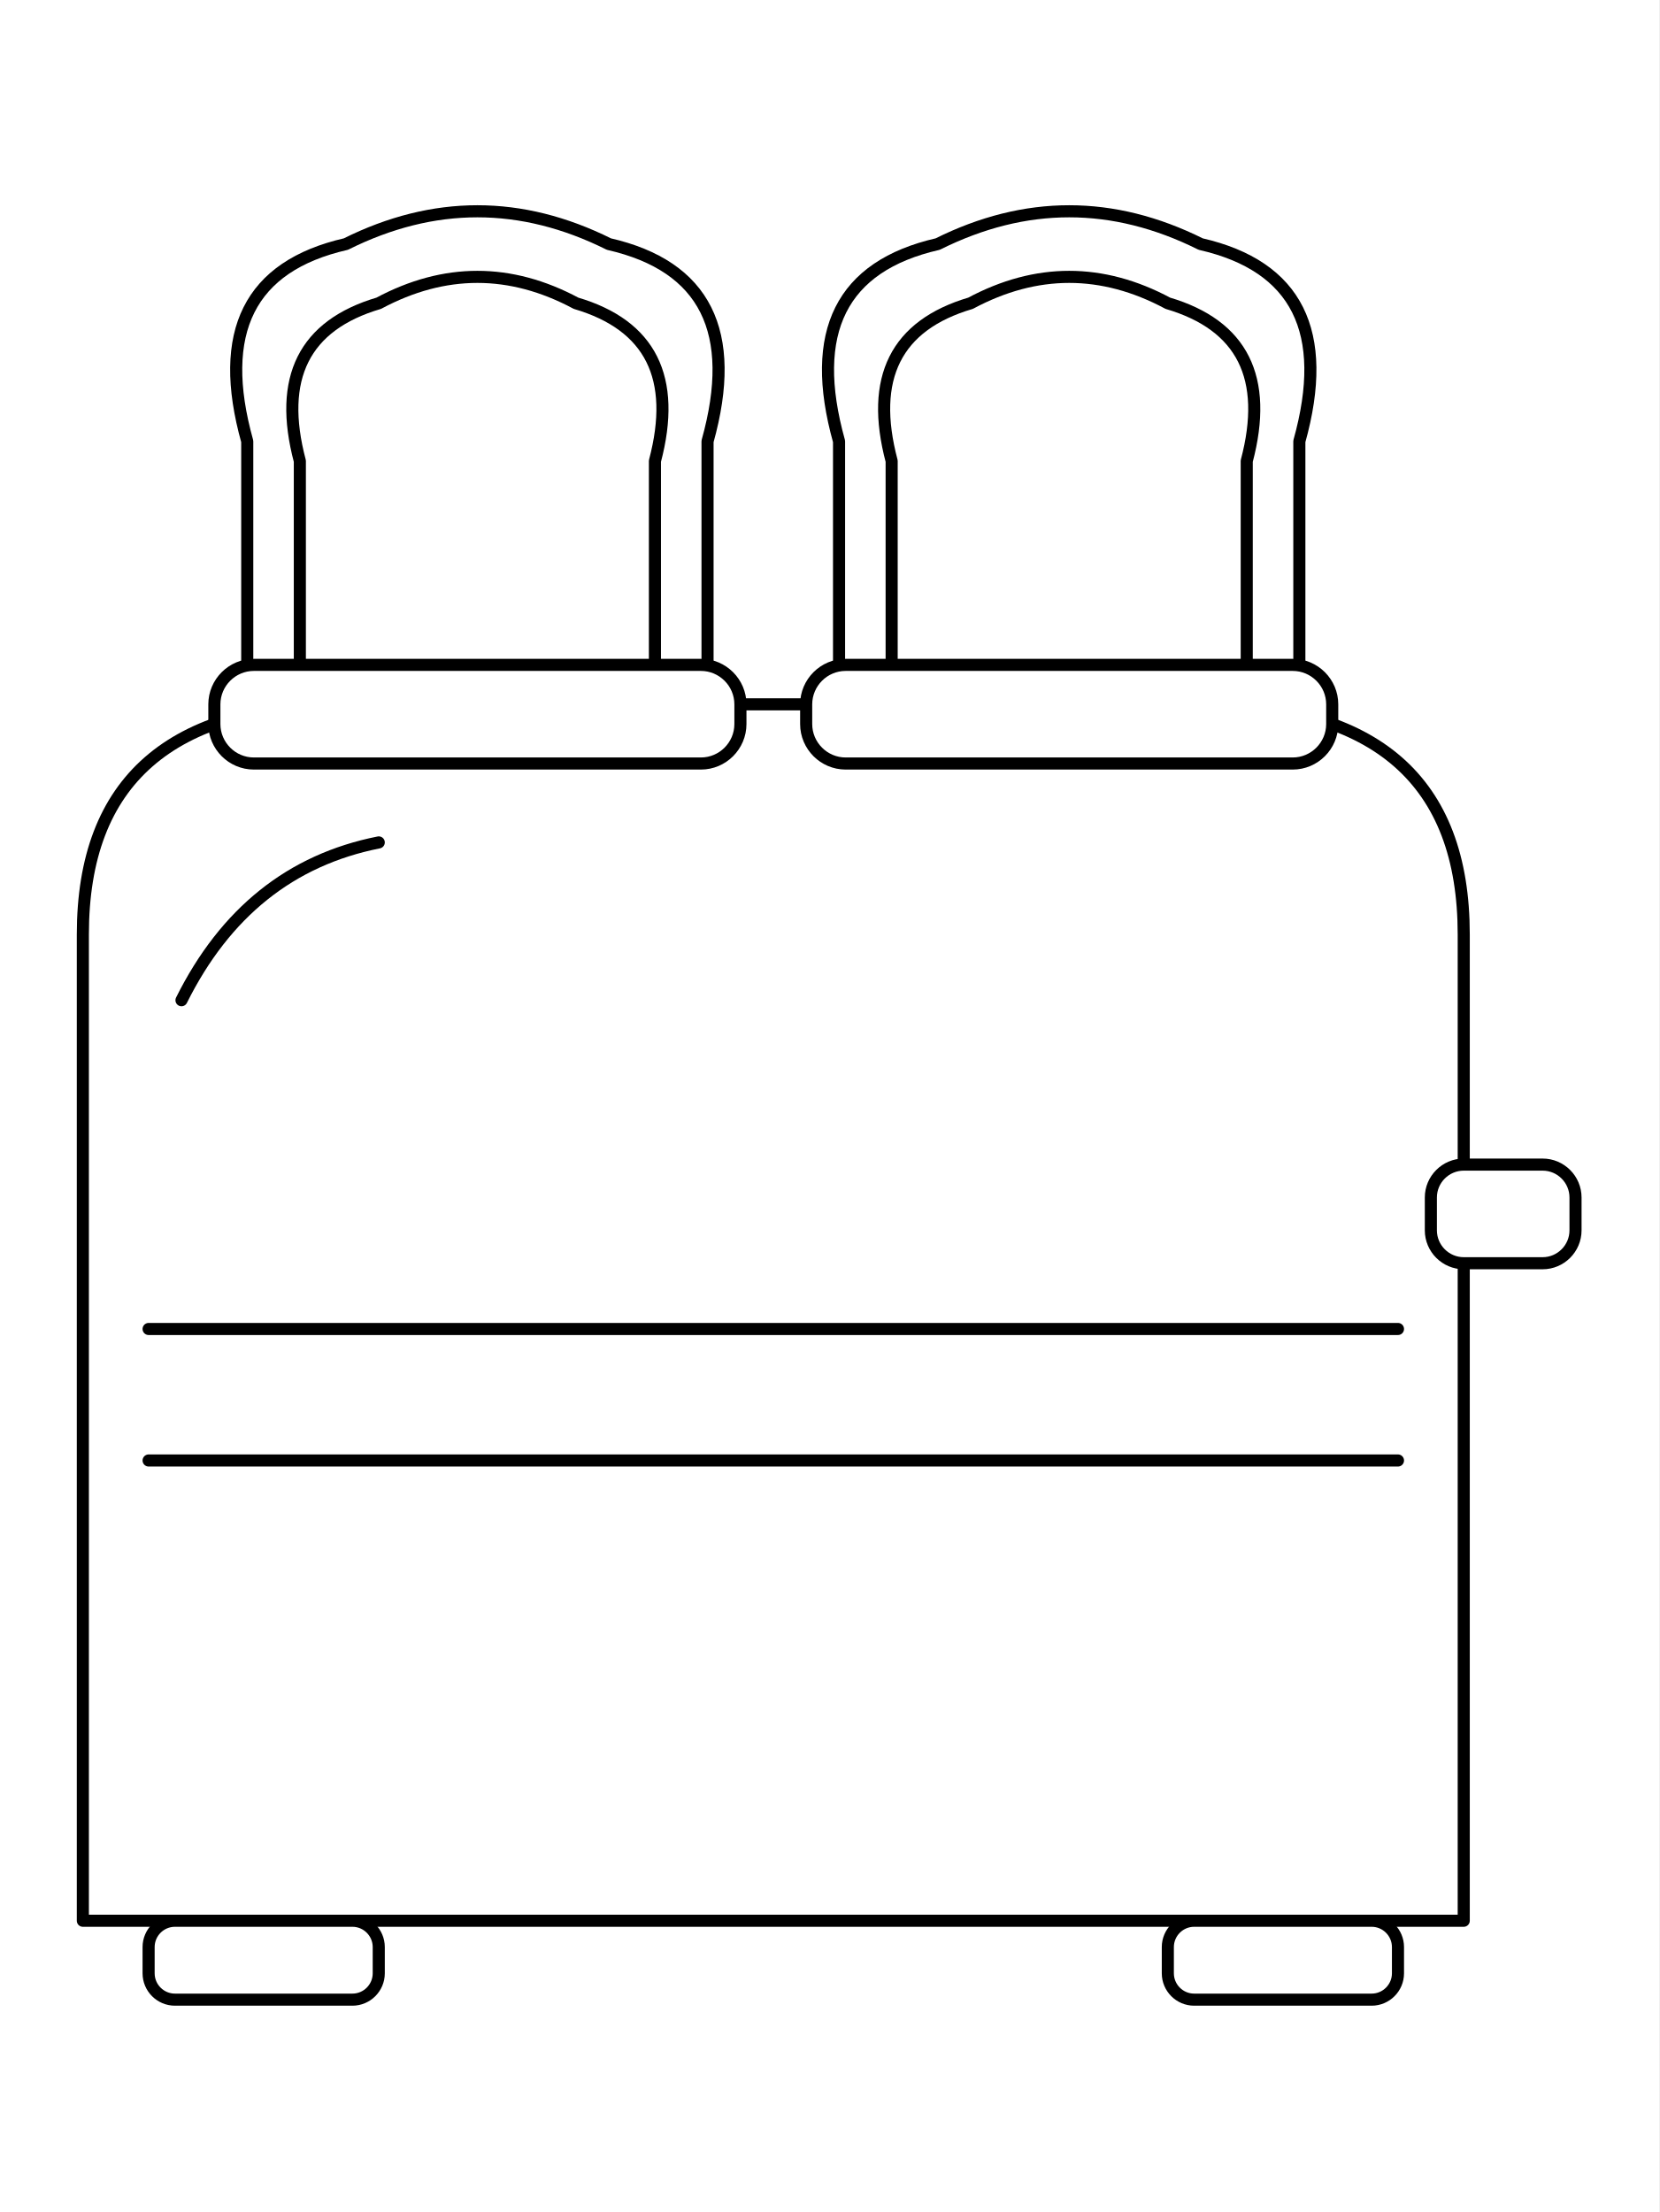
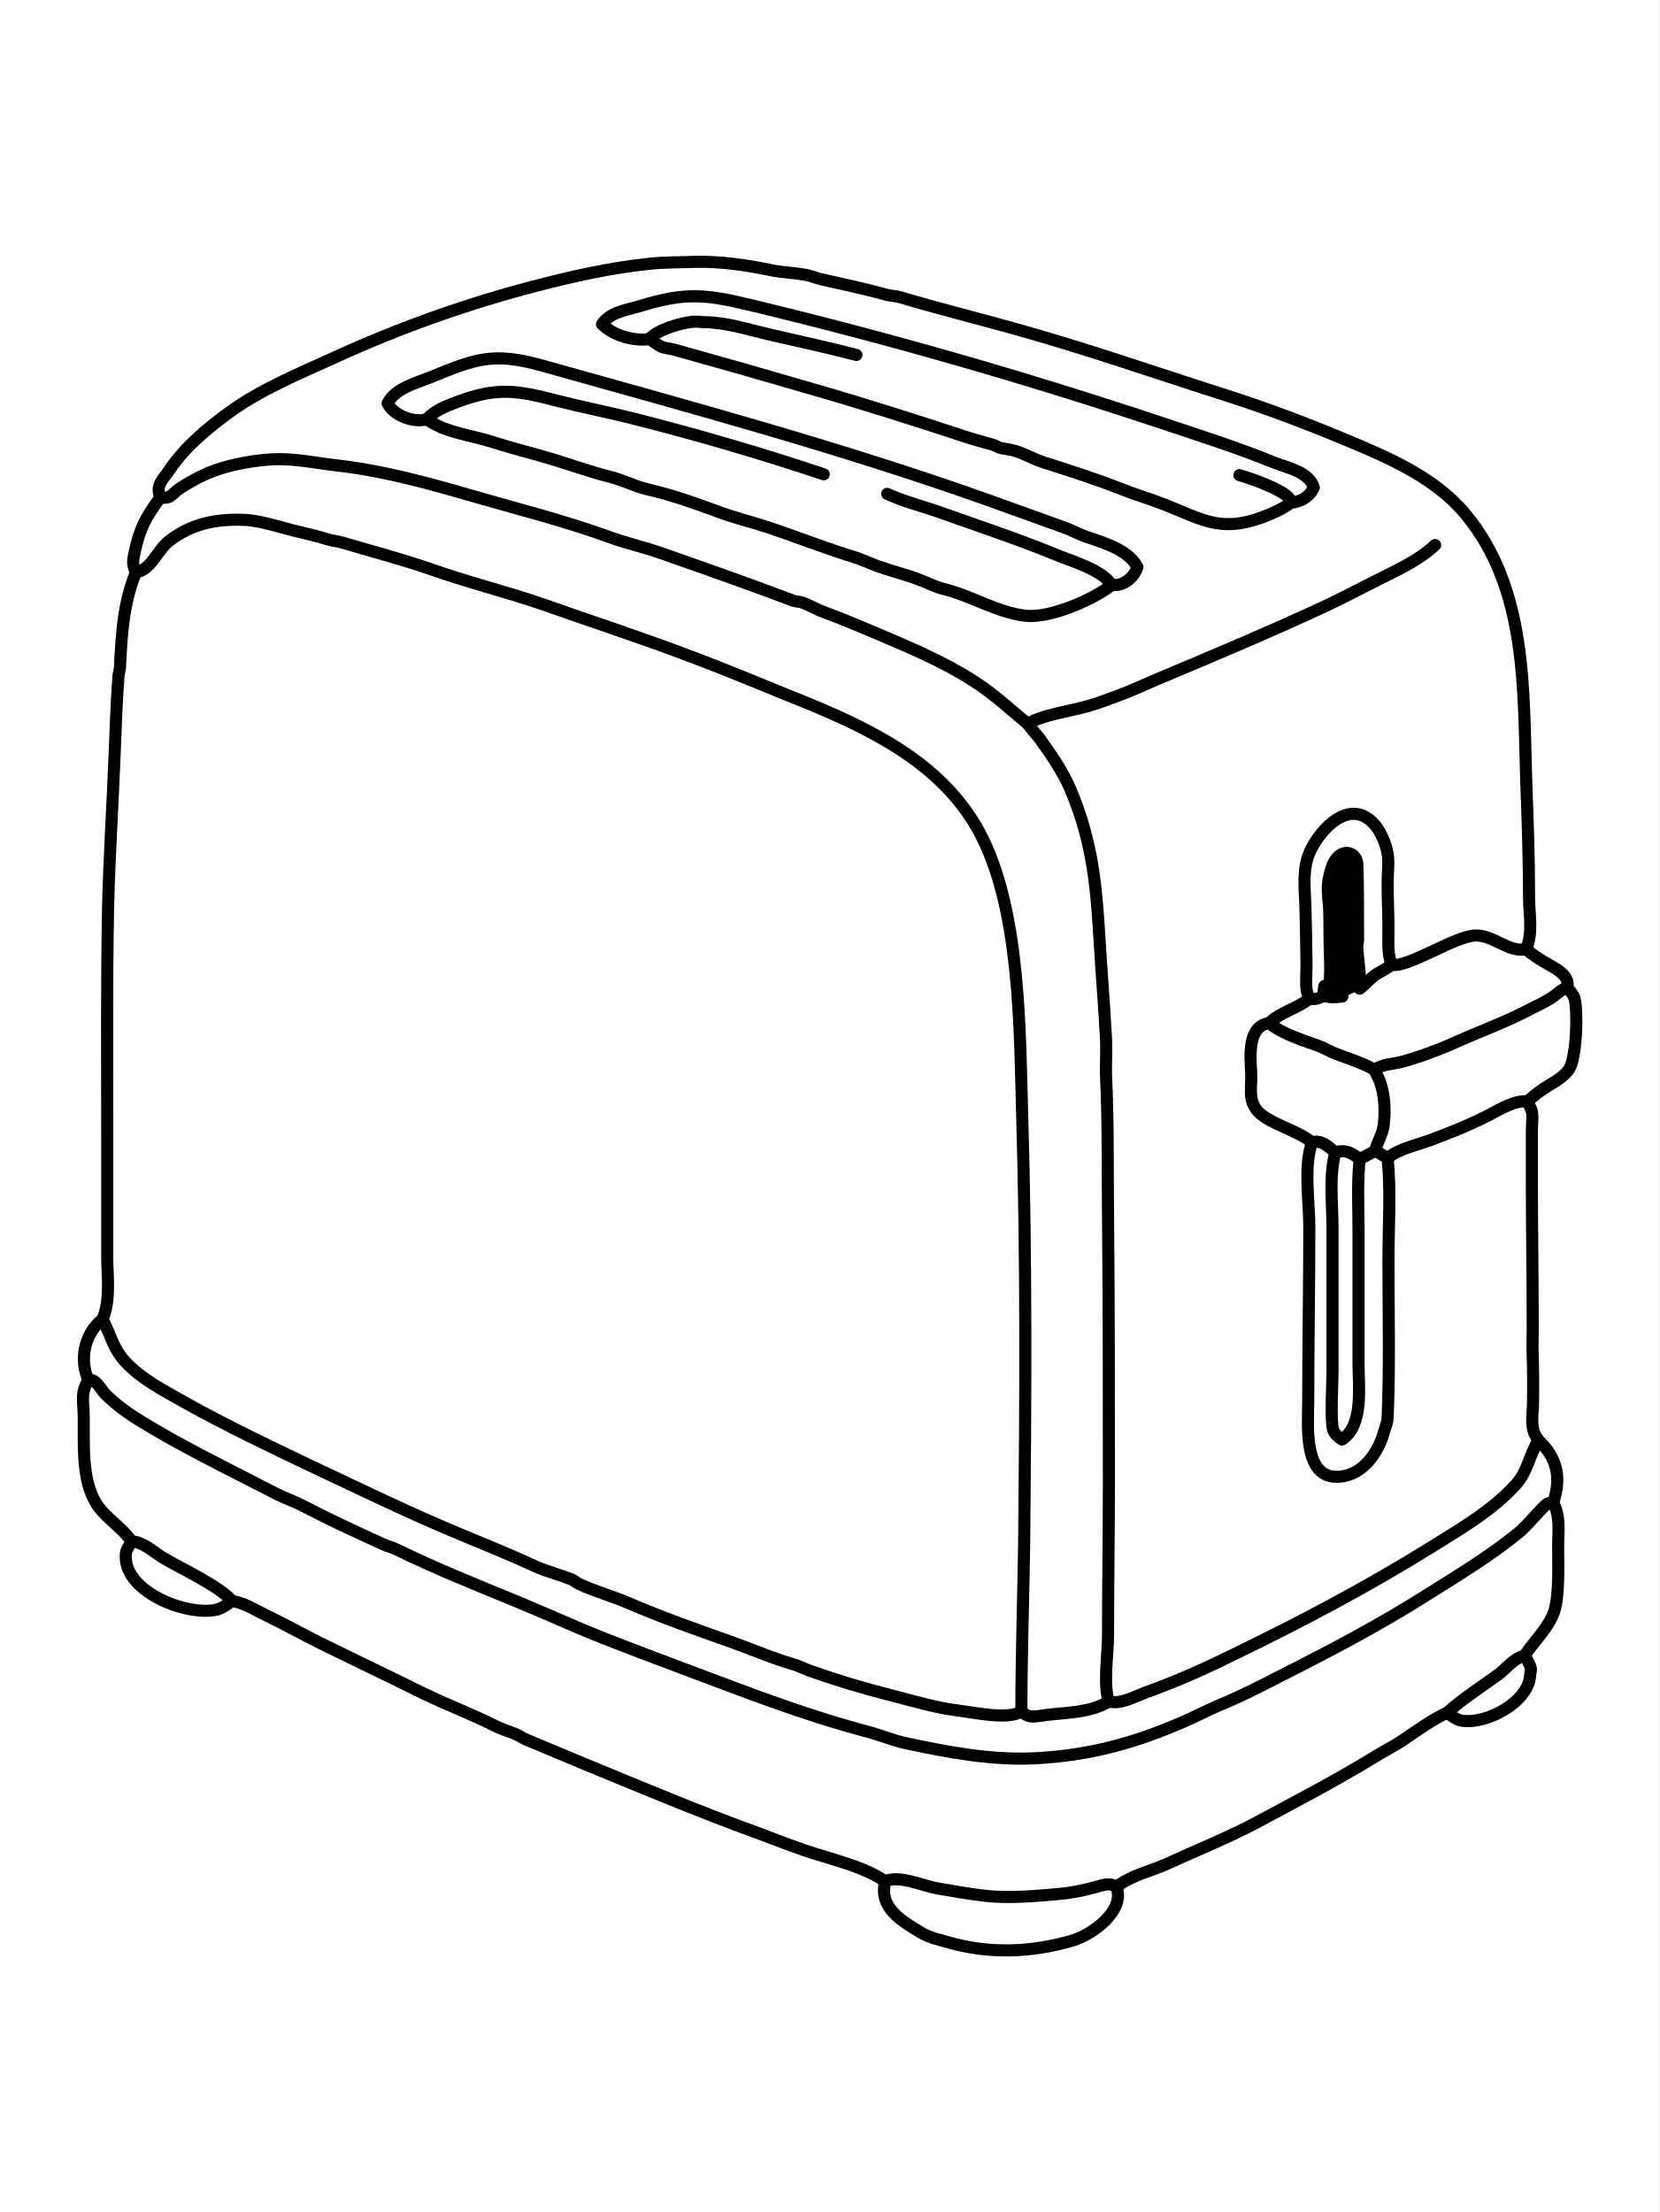
<svg xmlns="http://www.w3.org/2000/svg" version="1.1" viewBox="0 0 600 800" width="5.715in" height="7.62in" role="img" aria-label="The Chrome Toaster, a picture to color">
  <rect width="600" height="800" fill="#fff" />
-   <g transform="translate(-77.048 -137.636) scale(1.189)" fill="#fff" data-bw="white" stroke="#000" stroke-width="3.678" stroke-linecap="round" stroke-linejoin="round">
-     <path d="M140 380 L140 250 C130.7 216.7 140.7 196.7 170 190 C196.7 176.7 223.3 176.7 250 190 C279.3 196.7 289.3 216.7 280 250 L280 380 Z" />
-     <path fill="none" stroke-width="3.678" d="M156 370 L156 256 C149.3 230.7 157.3 214.7 180 208 C200 197.3 220 197.3 240 208 C262.7 214.7 270.7 230.7 264 256 L264 370" />
-     <path d="M320 380 L320 250 C310.7 216.7 320.7 196.7 350 190 C376.7 176.7 403.3 176.7 430 190 C459.3 196.7 469.3 216.7 460 250 L460 380 Z" />
-     <path fill="none" stroke-width="3.678" d="M336 370 L336 256 C329.3 230.7 337.3 214.7 360 208 C380 197.3 400 197.3 420 208 C442.7 214.7 450.7 230.7 444 256 L444 370" />
-     <path d="M90 700 L90 400 C90 353.3 116.7 330 170 330 L430 330 C483.3 330 510 353.3 510 400 L510 700 Z" />
-     <path d="M142 318 L278 318 C284.6 318 290 323.4 290 330 L290 336 C290 342.6 284.6 348 278 348 L142 348 C135.4 348 130 342.6 130 336 L130 330 C130 323.4 135.4 318 142 318 Z" />
-     <path d="M322 318 L458 318 C464.6 318 470 323.4 470 330 L470 336 C470 342.6 464.6 348 458 348 L322 348 C315.4 348 310 342.6 310 336 L310 330 C310 323.4 315.4 318 322 318 Z" />
-     <path d="M510 470 L534 470 C539.5 470 544 474.5 544 480 L544 490 C544 495.5 539.5 500 534 500 L510 500 C504.5 500 500 495.5 500 490 L500 480 C500 474.5 504.5 470 510 470 Z" />
-     <path fill="none" stroke-width="3.678" d="M110 520 L490 520" />
-     <path fill="none" stroke-width="3.678" d="M110 560 L490 560" />
-     <path d="M118 700 L172 700 C176.4 700 180 703.6 180 708 L180 716 C180 720.4 176.4 724 172 724 L118 724 C113.6 724 110 720.4 110 716 L110 708 C110 703.6 113.6 700 118 700 Z" />
-     <path d="M428 700 L482 700 C486.4 700 490 703.6 490 708 L490 716 C490 720.4 486.4 724 482 724 L428 724 C423.6 724 420 720.4 420 716 L420 708 C420 703.6 423.6 700 428 700 Z" />
-     <path fill="none" stroke-width="3.678" d="M120 420 C133.3 393.3 153.3 377.3 180 372" />
+   <g transform="translate(-3.385 -4.071) scale(1.011)" fill="#fff" data-bw="white" stroke="#000" stroke-width="4.327" stroke-linecap="round" stroke-linejoin="round">
+     <path fill="none" stroke-width="4.327" d="M235.7 125.3 C237.2 126.3 238.7 127.6 240.3 128.2 C241.7 128.7 243.1 128.7 244.5 129.1 L258.7 133.1 C269.7 136.1 280.6 139.4 291.5 142.5 C310.8 148 330 154.1 349.1 160.4 C352.2 161.4 355.3 162.2 358.4 163.1 C359.4 163.4 360.3 164 361.3 164.3 C363.1 164.7 364.9 164.8 366.7 165.4 C369.9 166.4 373 168.2 376.3 169.3 C385.6 172.3 394.9 175.2 404 178.8 C409.2 180.9 414.5 182.4 419.6 184.4 C433.3 189.8 439.9 194.6 454.8 189.1 C458.5 187.7 461.9 186.2 465.1 183.9 M235.7 125.3 C230.1 126.2 222.6 124 218.7 120 C221.7 115.6 227.4 115 232.3 113.5 C248.7 108.5 255.7 109.3 272 113.2 C321.1 125 369.5 138.9 417.3 154.8 C431.3 159.5 445.4 163.9 459.1 169.5 C464.2 171.5 471.5 172.8 473.3 178.4 C471.8 181.8 468.7 183.5 465.1 183.9 M156 154 C162.7 158.9 171.9 159.6 179.7 162.2 C186.9 164.5 194.4 166.3 201.6 168.5 C208.4 170.6 215.1 173 222 174.7 C226.5 175.9 230.9 178.2 235.5 179.2 C243.6 181.1 251.7 183.9 259.5 186.8 C265.4 189.1 271.8 190.6 277.9 192.6 C288.4 196.1 298.7 200.2 309.2 203.4 C311.9 204.3 314.5 205.5 317.1 206.5 C322.2 208.3 327.5 209.6 332.5 211.5 C335.3 212.6 338 214 340.8 214.7 C350.8 217.1 359.9 223.1 370.2 224.3 C378.7 225.3 394.4 218.6 401 213.3 M156 154 C151.5 155.4 144.1 152.7 142 148.3 C144.6 143.1 151.7 141.2 156.8 139.2 C173.2 132.5 179.5 129.8 197.3 134.8 C250.4 149.7 303.8 164.1 355.9 182.6 L383.4 192.5 C386.6 193.6 389.5 195.3 392.7 196.3 C398.8 198.4 407.1 200.9 410.2 206.9 C409 210.7 405.1 213.8 401 213.3 M60.7 182 C61.6 182 62.7 182.2 63.5 181.9 C64.9 181.4 65.9 180 67 179.2 C70 177.2 72.9 175.5 76.1 174 C83.9 170.3 96 168.1 104.6 168.3 C111.4 168.5 117.9 169.9 124.5 170.6 C140.9 172.5 157.1 177 172.9 181.6 C189.2 186.3 205.6 190.4 221.5 196.2 C227.8 198.5 234.4 199.9 240.7 202.2 C256.1 207.6 271.5 213 286.8 218.8 C288.1 219.3 289.6 219.2 290.9 219.8 C293.2 220.6 295.3 222 297.6 222.8 C304.1 225.2 310.5 227.9 316.9 230.6 C328.6 235.6 340.4 240.5 351.2 247.4 C358.4 251.9 364.5 257.6 371 263 M465.1 183.9 C464.8 183.2 464.9 182.7 464.4 182.1 C461.6 179 450.8 175.1 446.7 174 M52 208.7 C57 208.2 59.7 201 63.4 197.9 C71.6 191.4 80.4 189.6 90.7 190 C95.3 190.2 100.1 191.6 104.6 192.8 C109.7 194.3 114.9 195.2 120 196.8 C121.8 197.4 123.8 197.6 125.7 198.1 C136.5 201.3 147.3 204.1 157.9 207.8 C171.2 212.5 184.9 215.8 198.1 220.4 C215.6 226.6 233.2 232.3 250.5 238.9 C262.6 243.4 274.4 248.4 286.3 253.2 C312 263.5 339.4 275.7 353.4 301.2 C368.5 328.7 368.1 372.7 369 403.6 C370.5 454.2 370.2 505 369.7 555.8 C369.4 576 368.7 596.1 368.7 616.3 M371 263 C372.4 265 374.1 266.7 375.5 268.6 C379.5 274.2 383.5 280 386.2 286.3 C394.2 305.2 395.5 320.8 396.7 340.9 C397.4 352.6 398.4 364.4 399 376.2 C399.2 380.6 398.8 385.1 399 389.5 C399.8 406.2 399.5 422.9 399.7 439.7 C400 471.3 400 502.8 400 534.4 C400 552.5 399.7 570.8 399.7 589 C399.7 595.7 397.9 606.8 400 612.7 M549.2 343.6 C542.9 344.9 537.3 338.2 530.7 338.7 C523.1 339.3 507.1 350.2 501.1 349.2 M501.1 349.2 C499.6 345 500 340.8 500 336.3 C500 330.8 499.7 325.3 499.7 319.8 C499.7 316.3 500.3 312.2 499.6 308.8 C498.9 305.6 497.4 301.9 495.3 299.3 C486.7 289 475.9 300.1 472 308.5 C469.1 314.8 470.1 321.8 470.3 328.4 C470.5 335.2 470.6 342.4 470.7 349.2 C470.7 352.1 470.4 355.1 470.7 358 C470.8 359.1 471.4 360.2 471.7 361.3 M501.1 349.2 C499.3 350.6 497.3 351.5 495.4 352.7 C493.4 354.1 491.7 356.2 489.7 357.7 M564 357.3 C561.5 358.1 560 360 557.8 361.3 C555.5 362.7 553 363.9 550.6 365.1 C542.1 369.6 532.9 372.9 524.2 376.8 C518 379.6 511.2 382.1 504.7 383.9 C501.1 384.8 498.2 384.6 495 386.7 M476.8 360.2 C476.8 359 476.8 357.9 477.1 356.7 M476.8 360.2 C479.3 361 480.9 360.8 483.5 360.5 M476.8 360.2 C474.9 361.3 473.8 361.6 471.7 361.3 M471.7 361.3 C467.2 364.9 461.5 366 457.3 370 M457.3 370 C462.3 374 468.8 375.9 474.8 378.1 C477.1 378.9 479.2 380.3 481.5 381.1 C486.1 382.9 490.7 384.2 495 386.7 M457.3 370 C449.5 371.2 450.6 381.9 450.9 387.7 C451.2 392.7 449.5 397.7 453.5 401.8 C457.8 406.2 467.2 408.2 472.7 412.7 M495 386.7 C495.5 388.2 496.4 389.3 496.9 390.8 C498.7 395.8 498.9 401.3 498.3 406.5 C497.9 409.9 495.9 412.6 495.3 415.7 M549.6 398.1 C545.7 397.3 539 401.3 535.4 403.2 C528.9 406.5 521.7 409.4 514.9 411.9 C509.8 413.8 503.9 414.9 499.7 418.3 M472.7 412.7 C475.9 411.6 478.6 414.2 481 416.3 M472.7 412.7 C469.6 421 471.7 433.9 471.7 443 C471.7 463.9 471.3 484.9 471.3 505.8 C471.3 513.3 469.5 531.7 480.8 532.3 C489.9 532.8 496.2 524.4 498.4 516.3 C498.8 514.8 499.6 513.1 499.7 511.4 C500.5 492.7 500 473.7 500 454.9 C500 442.8 500.9 430.3 499.7 418.3 M495.3 415.7 L499.7 418.3 M495.3 415.7 L489.7 418.7 M481 416.3 C484.5 415.1 486.9 416.4 489.7 418.7 M481 416.3 C478.7 424.7 480 434.7 480 443.4 L480 494.2 C480 498.3 479.2 512.4 480.2 515.4 C480.7 517.1 482 518 483.4 519 C491.2 513.9 489.3 500 489.3 491.8 L489.3 444.8 C489.3 436.1 488.8 427.2 489.7 418.7 M40 476 C43.2 481.8 43.5 486.1 48.3 491.3 C54.2 497.6 62.1 501.5 69.4 505.7 C84.3 514 99.6 521.3 114.9 528.6 C132.4 536.8 149.9 545.4 167.8 552.8 C177 556.6 186.3 560.4 195.4 564.6 C199.4 566.3 203.7 567.4 207.7 569 C208.8 569.5 209.7 570.3 210.8 570.8 C216.2 573.3 222.1 574.9 227.7 577.3 C240 582.6 252.8 587.1 265.5 591.6 C272.5 594.1 279.3 597.1 286.5 599.2 C288.8 599.8 291 601 293.3 601.8 C302.6 605.1 312.3 608 321.8 610.4 C330 612.5 338.1 615 346.6 616 C352.1 616.7 364 619.3 368.7 616.3 M35 497.7 C35.7 497.8 36.3 497.6 36.9 498 C38.7 499.2 39.7 501.4 41.2 502.9 C44.4 506.1 48.4 509.1 52.2 511.5 C68.1 521.4 85 529.5 101.6 538.1 C105 539.9 108.7 541.1 112.1 542.9 C121.3 547.7 130.8 552.1 140.3 556.4 C142 557.2 143.9 557.6 145.6 558.5 C159.6 565.3 174 571.1 188.4 577 C198.8 581.3 209 586 219.6 590.2 C232.9 595.4 246.4 600.4 259.9 605.5 C277.4 612.1 295.2 618.6 313.3 623.4 C318 624.6 322.6 626.6 327.3 627.6 C342.7 630.9 358.1 633.8 373.8 633 C393 632 409.2 627.6 426.8 619.9 C431 618.1 435.1 615.9 439.3 614.1 C447.2 610.9 454.7 607 462.3 603.1 C479.7 594.3 497 585.2 513.4 574.8 C524.7 567.7 536.3 560.7 546.6 552.3 C549.4 550.1 555.1 543 556.9 541.9 C557.5 541.6 558.3 541.7 558.9 541.6 M553.7 519.3 C550.4 524.4 549.9 530.2 545.8 534.8 C537.4 544.3 525.8 550.9 515.3 557.5 C492.3 571.8 468.6 584.3 444.2 596.1 C434.1 601.1 423.7 605.7 413.1 609.5 C409.1 611 404.2 613.8 400 612.7 M50.4 555.4 C54.5 555.6 58.3 559.2 61.7 561.3 C68.1 565.1 82.1 571.6 86.3 576.7 M548.7 596.3 C544.8 597.2 542.2 600.9 539.1 603.2 C533 607.6 526.6 611.7 521 616.7 M400 612.7 C393.4 616.6 386 616.6 378.6 617.4 C376.5 617.6 373.8 618.3 371.8 618 C370.6 617.8 369.6 617 368.7 616.3 M320 677 C325 674.7 333.5 678.7 338.9 679.6 C344.8 680.6 350.7 681.7 356.6 682.3 C364.8 683.1 373.5 682.3 381.7 681.6 C385.6 681.3 389.9 680.5 393.7 679.5 C395.8 679 398 678.1 400.2 678.1 C401.1 678.1 401.9 678.6 402.7 679" />
+     <path fill="none" stroke-width="4.327" d="M235.7 125.3 C238 122.1 247.7 119.2 251.8 119.1 C253 119 254.2 119.3 255.4 119.3 C263 119.3 270.9 121.9 278.2 123.6 C288.7 126 299.3 128.3 309.7 131 M156 154 C159 150.8 162.5 149.5 166.6 147.9 C181.4 142.3 188.6 143.7 203.5 147.6 C212.2 149.8 221 151.5 229.7 153.7 C252.6 159.5 275.6 166.2 298 173.7 M401 213.3 C397.5 207.7 386.3 204.7 380.2 202.1 C367.2 196.8 353.9 192.4 340.7 187.7 C334.1 185.3 327 183.6 320.7 180.7 M371 263 C375.9 259.8 385.8 258.5 391.8 256.8 C395.7 255.8 399.7 254.2 403.5 252.8 C408.2 251.1 412.8 248.9 417.3 247 C437.8 238.4 458.2 229.8 478.4 220.4 C485.5 217 492.4 213.3 499.5 209.8 C505.5 206.8 511.7 203.7 516.7 199" />
+     <path fill="none" d="M60.7 182 C55.6 188.9 53.4 192.9 51.6 201.2 C50.9 204.3 50.5 205.9 52 208.7 M60.7 182 C58.8 177.5 61.8 175.5 64.2 171.8 C69.8 163.6 77.5 157.3 85.4 151.5 C97 143.1 110.6 137.6 123.5 131.7 C146.7 121.1 171.2 112.4 195.8 106.1 C208.9 102.7 222.1 99.8 235.5 98.4 C241 97.8 246.6 97.9 252.1 97.7 C260.9 97.5 270.1 98.8 278.8 100.6 C283 101.5 287.5 101.6 291.8 102.4 C293.5 102.7 295.2 103.5 297 103.9 C304.8 105.7 312.7 107.3 320.5 109.5 C322.1 109.9 323.9 109.9 325.5 110.4 C338.6 114.3 351.8 117.6 364.8 121.2 C391.3 128.5 417.2 137.6 443.3 145.9 C457.2 150.4 470.7 155.5 484.1 161.1 C499.5 167.5 516.6 174.7 527.6 188 C549.8 214.8 548.2 250.8 549.3 283.7 C549.8 297.5 550.3 311.2 550.3 325.1 C550.3 331.3 551.8 337.8 549.2 343.6 M52 208.7 C47.6 219.3 46.8 230.8 46.3 242.2 C46.3 243.5 45.8 244.8 45.7 246.1 C45 255.7 44.7 265.4 44.3 275.1 C43.6 293.1 42.4 311.1 42 329.1 C41.5 355.4 41.7 381.6 41.7 407.9 L41.7 453.4 C41.7 460.6 43 469.2 40 476 M549.2 343.6 C551.1 345.2 553.2 346.6 555.3 347.9 C558.8 350.1 565 352.4 564 357.3 M564 357.3 C564.9 358.5 566.2 359.8 566.6 361.3 C567.8 365.8 567.3 383.2 564.4 386.8 C561.9 390.1 558.2 391.6 554.9 393.9 C553 395.2 551.3 396.7 549.6 398.1 M549.6 398.1 C550.2 399.2 551 400.4 551.3 401.6 C551.7 403.8 551.3 406.4 551.3 408.6 L551.3 425.7 C551.3 442.8 551.6 459.8 551.6 476.8 C551.7 480.9 551.4 484.9 551.6 488.9 C551.8 494.7 551.8 500.7 551.7 506.5 C551.6 509.5 551.1 512.6 551.8 515.5 C552.1 517 552.9 518.1 553.7 519.3 M40 476 C33.6 481 31.6 490.4 35 497.7 M35 497.7 C32 502.3 33.3 505.7 33.3 510.9 C33.4 520.6 32.5 533.5 37.8 541.9 C41.2 547.2 46.9 550.3 50.4 555.4 M553.7 519.3 C560.5 525.6 561.9 532.9 558.9 541.6 M558.9 541.6 C561.6 546.3 560.7 552.1 560.7 557.5 C560.7 563.6 561.2 575.1 559.2 580.7 C557 586.8 552.1 591 548.7 596.3 M50.4 555.4 C49.8 556.7 48.6 558.2 48.4 559.6 C46.8 573.1 69.8 582.2 80.6 579.9 C82.8 579.4 84.6 578 86.3 576.7 M86.3 576.7 C90.8 577.5 94 579.6 98 581.6 C104.7 584.8 111.3 588.5 117.9 591.8 C130.3 597.9 142.7 603.8 155 609.9 C163.3 613.9 172 617.2 180.2 621.3 C182.5 622.5 185.1 623.3 187.4 624.2 C188.8 624.7 190.1 625.7 191.5 626.3 L212.8 635.2 C233.2 643.6 253.6 652.2 274.3 659.7 C281.5 662.4 288.7 665.3 296 667.5 C304.3 670.1 312.8 672.2 320 677 M548.7 596.3 C549.5 597.7 550.6 599.2 550.9 600.8 C551.1 601.6 550.7 602.4 550.7 603.2 C550.2 612.9 535.3 620.8 526.5 619.6 C524.5 619.4 522.5 617.8 521 616.7 M521 616.7 C515.6 619.2 510.7 622.8 505.8 626.1 C502.2 628.6 498.1 630.6 494.4 632.9 C481.1 641.1 467.1 648.3 453.4 655.7 C443.1 661.2 431.9 665.7 421.2 670.6 C414.9 673.5 408.3 674.7 402.7 679 M320 677 C317.5 686.6 326.1 691.3 333 695.5 C335.9 697.2 339.2 697.9 342.4 698.8 C357.1 703.1 372.4 702.5 387 698.2 C394.1 696.1 406 687.5 402.7 679" />
+     <path fill="#000" stroke="none" d="M483.5 307.2 C478.8 308.5 477.3 314 476.5 318.1 C475.6 322.4 476.7 327.1 476.7 331.5 C476.7 337.4 476.8 343.4 477 349.4 C477.1 351.7 476.7 354.2 477.1 356.4 C477.7 359.8 481.2 361.1 484.2 360.4 C486.9 359.7 490.7 357.9 491.8 355.1 C492.3 353.6 491.1 345.4 491 343.2 C491 341.9 491.4 340.7 491.3 339.4 C491.2 330.6 491.4 321.6 491 312.8 C490.8 309.1 487.3 306.1 483.5 307.2 Z" />
  </g>
</svg>
